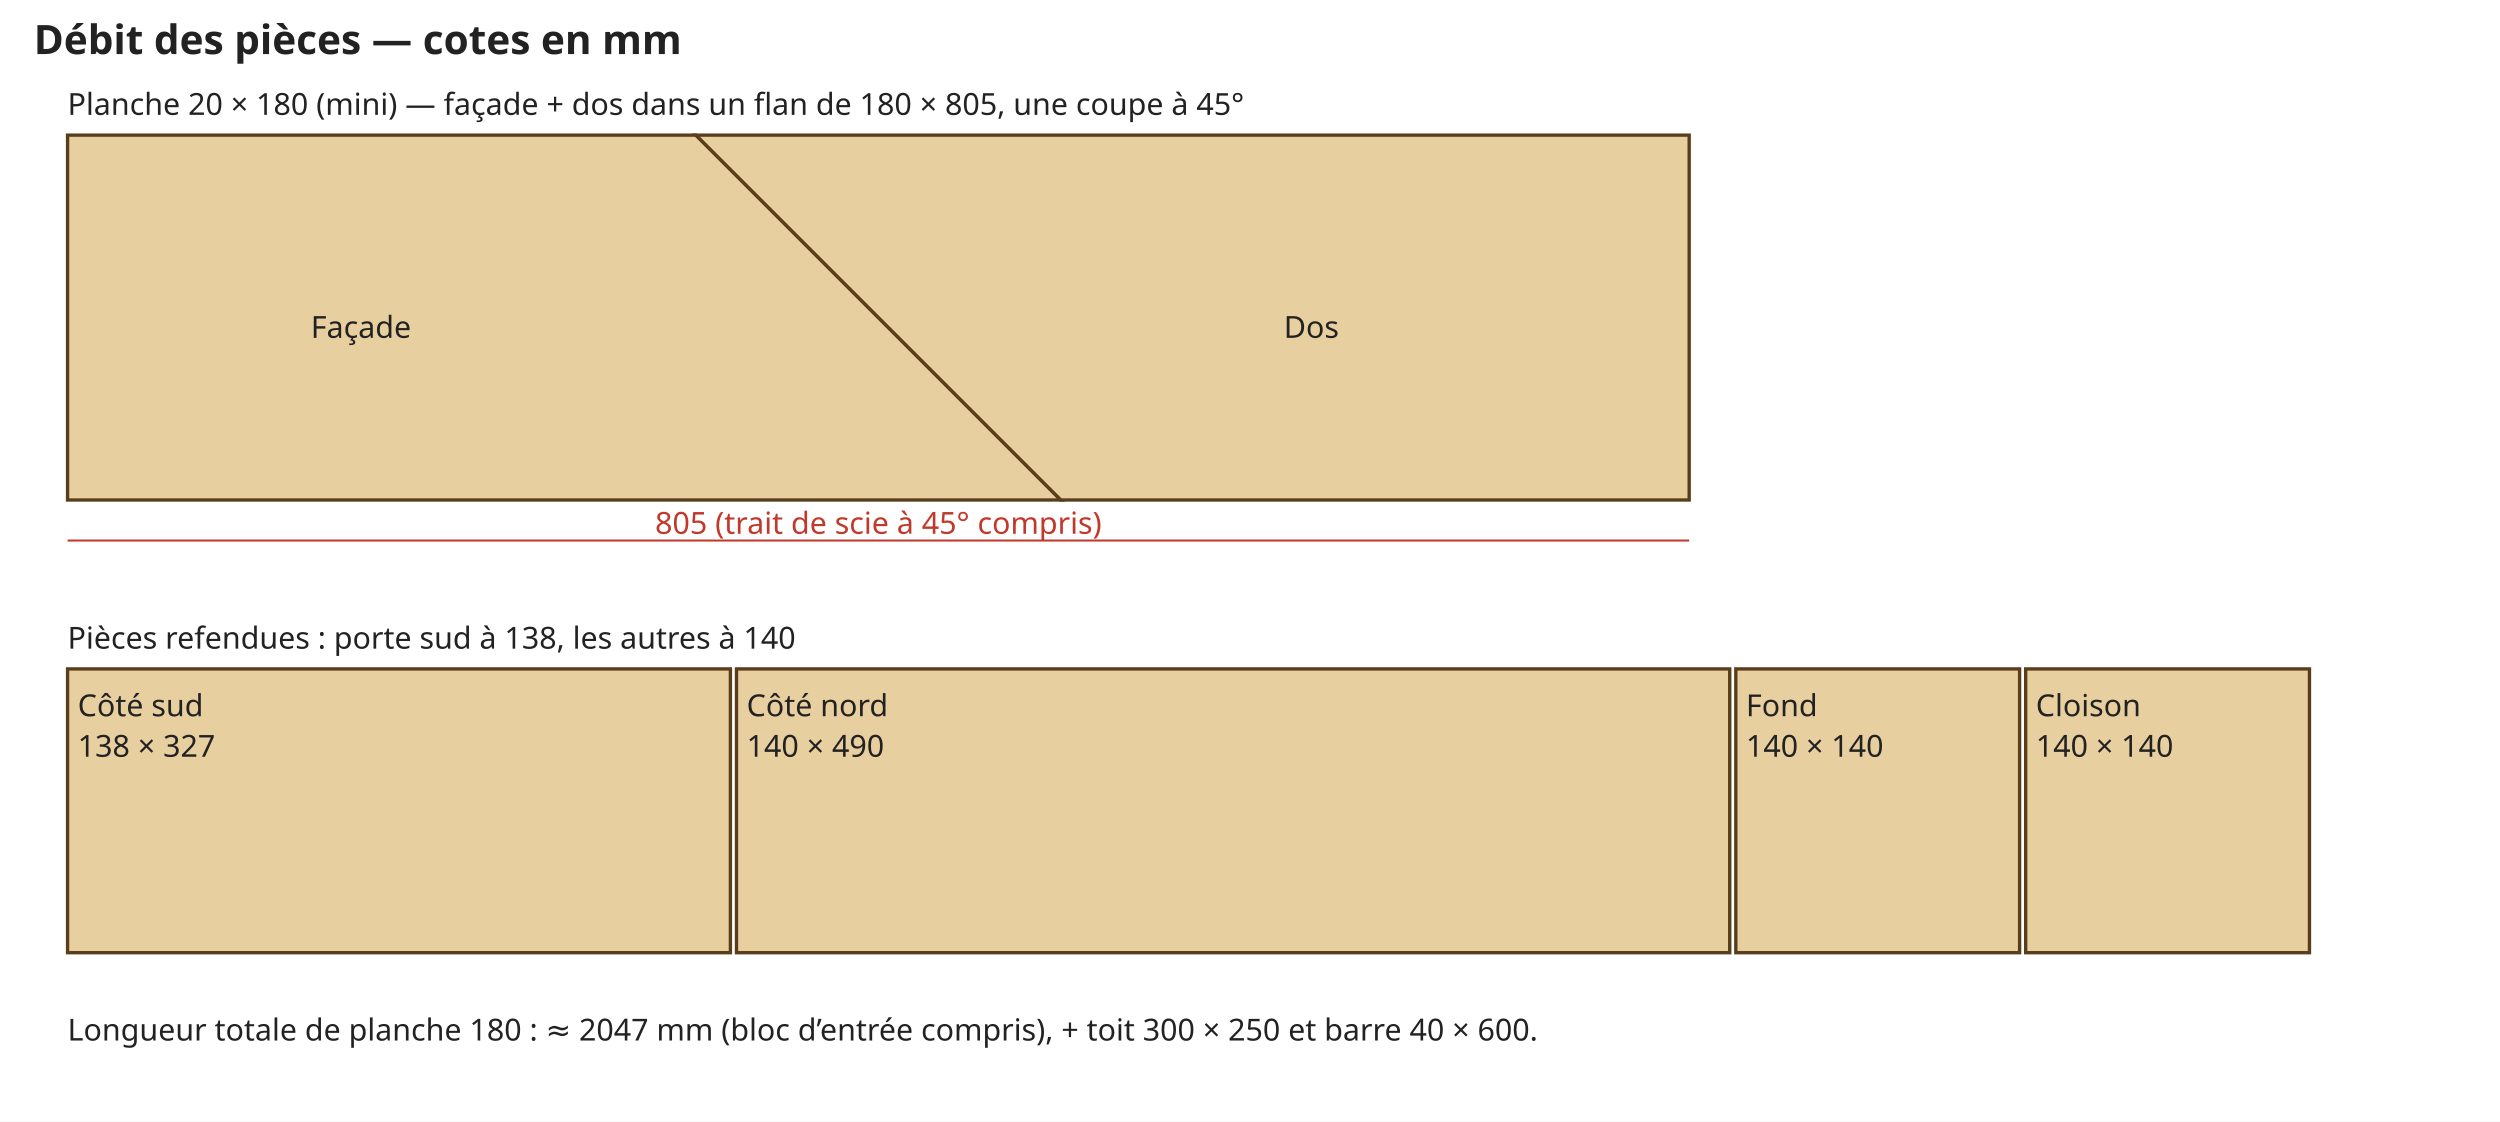
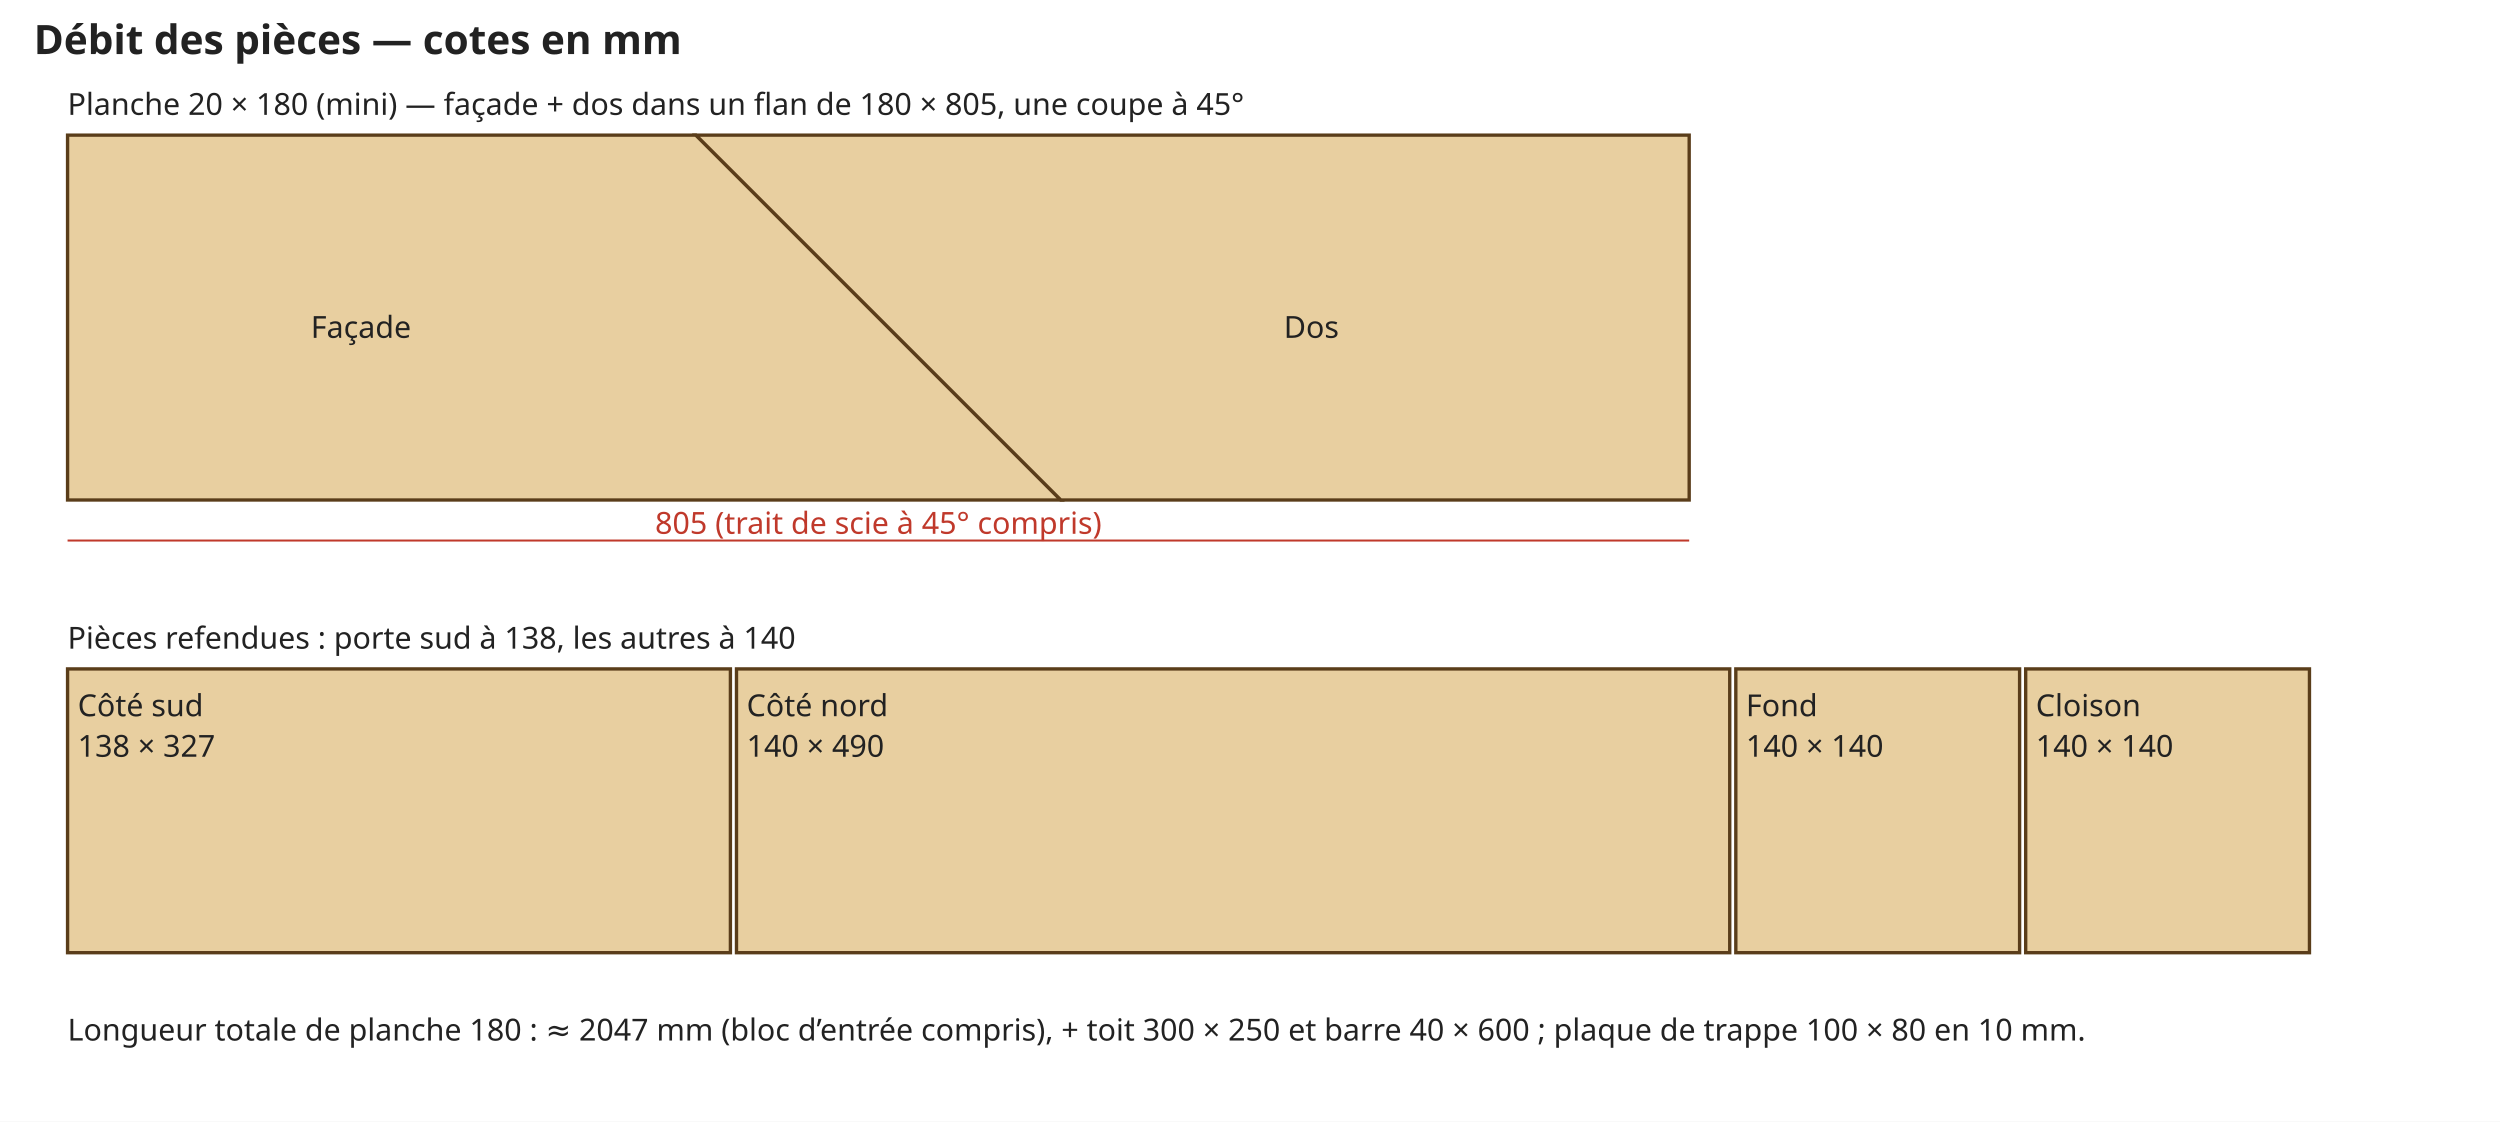
<svg xmlns="http://www.w3.org/2000/svg" width="740mm" height="332mm" viewBox="0 0 740 332">
  <style>text{font-family:sans-serif;font-size:9px;fill:#222}.t{font-size:12px;font-weight:bold}.bois{fill:#e8cfa0;stroke:#5a3d1a;stroke-width:1}.vide{fill:#fff;stroke:#5a3d1a;stroke-width:1}.cache{fill:none;stroke:#5a3d1a;stroke-dasharray:4 3}.pv{fill:#25456b;stroke:#111}.cote{stroke:#c0392b;stroke-width:.6;fill:none}.cotet{fill:#c0392b}.trou{fill:#fff;stroke:#111}</style>
  <rect width="740" height="332" fill="#fff" />
  <text class="t" x="10" y="16">Débit des pièces — cotes en mm</text>
  <text x="20" y="34">Planche 20 × 180 (mini) — façade + dos dans un flan de 180 × 805, une coupe à 45°</text>
  <polygon class="bois" points="20.0,40.0 206.0,40.0 314.0,148.0 20.0,148.0" />
  <polygon class="bois" points="206.0,40.0 500.0,40.0 500.0,148.0 314.0,148.0" />
  <text x="92.0" y="100">Façade</text>
  <text x="380.0" y="100">Dos</text>
  <line class="cote" x1="20.0" y1="160.0" x2="500.0" y2="160.0" />
  <text class="cotet" x="260.0" y="158.0" text-anchor="middle">805 (trait de scie à 45° compris)</text>
  <text x="20" y="192.0">Pièces refendues : porte sud à 138, les autres à 140</text>
  <rect class="bois" x="20.0" y="198.0" width="196.2" height="84.0" />
  <text x="23.0" y="212.0">Côté sud</text>
  <text x="23.0" y="224.0">138 × 327</text>
  <rect class="bois" x="218.0" y="198.0" width="294.0" height="84.0" />
  <text x="221.0" y="212.0">Côté nord</text>
  <text x="221.0" y="224.0">140 × 490</text>
  <rect class="bois" x="513.8" y="198.0" width="84.0" height="84.0" />
  <text x="516.8" y="212.0">Fond</text>
  <text x="516.8" y="224.0">140 × 140</text>
  <rect class="bois" x="599.6" y="198.0" width="84.0" height="84.0" />
  <text x="602.6" y="212.0">Cloison</text>
  <text x="602.6" y="224.0">140 × 140</text>
-   <text x="20" y="308.0">Longueur totale de planche 180 : ≈ 2047 mm (bloc d’entrée compris), + toit 300 × 250 et barre 40 × 600.</text>
+   <text x="20" y="308.0">Longueur totale de planche 180 : ≈ 2047 mm (bloc d’entrée compris), + toit 300 × 250 et barre 40 × 600 ; plaque de trappe 100 × 80 en 10 mm.</text>
</svg>
